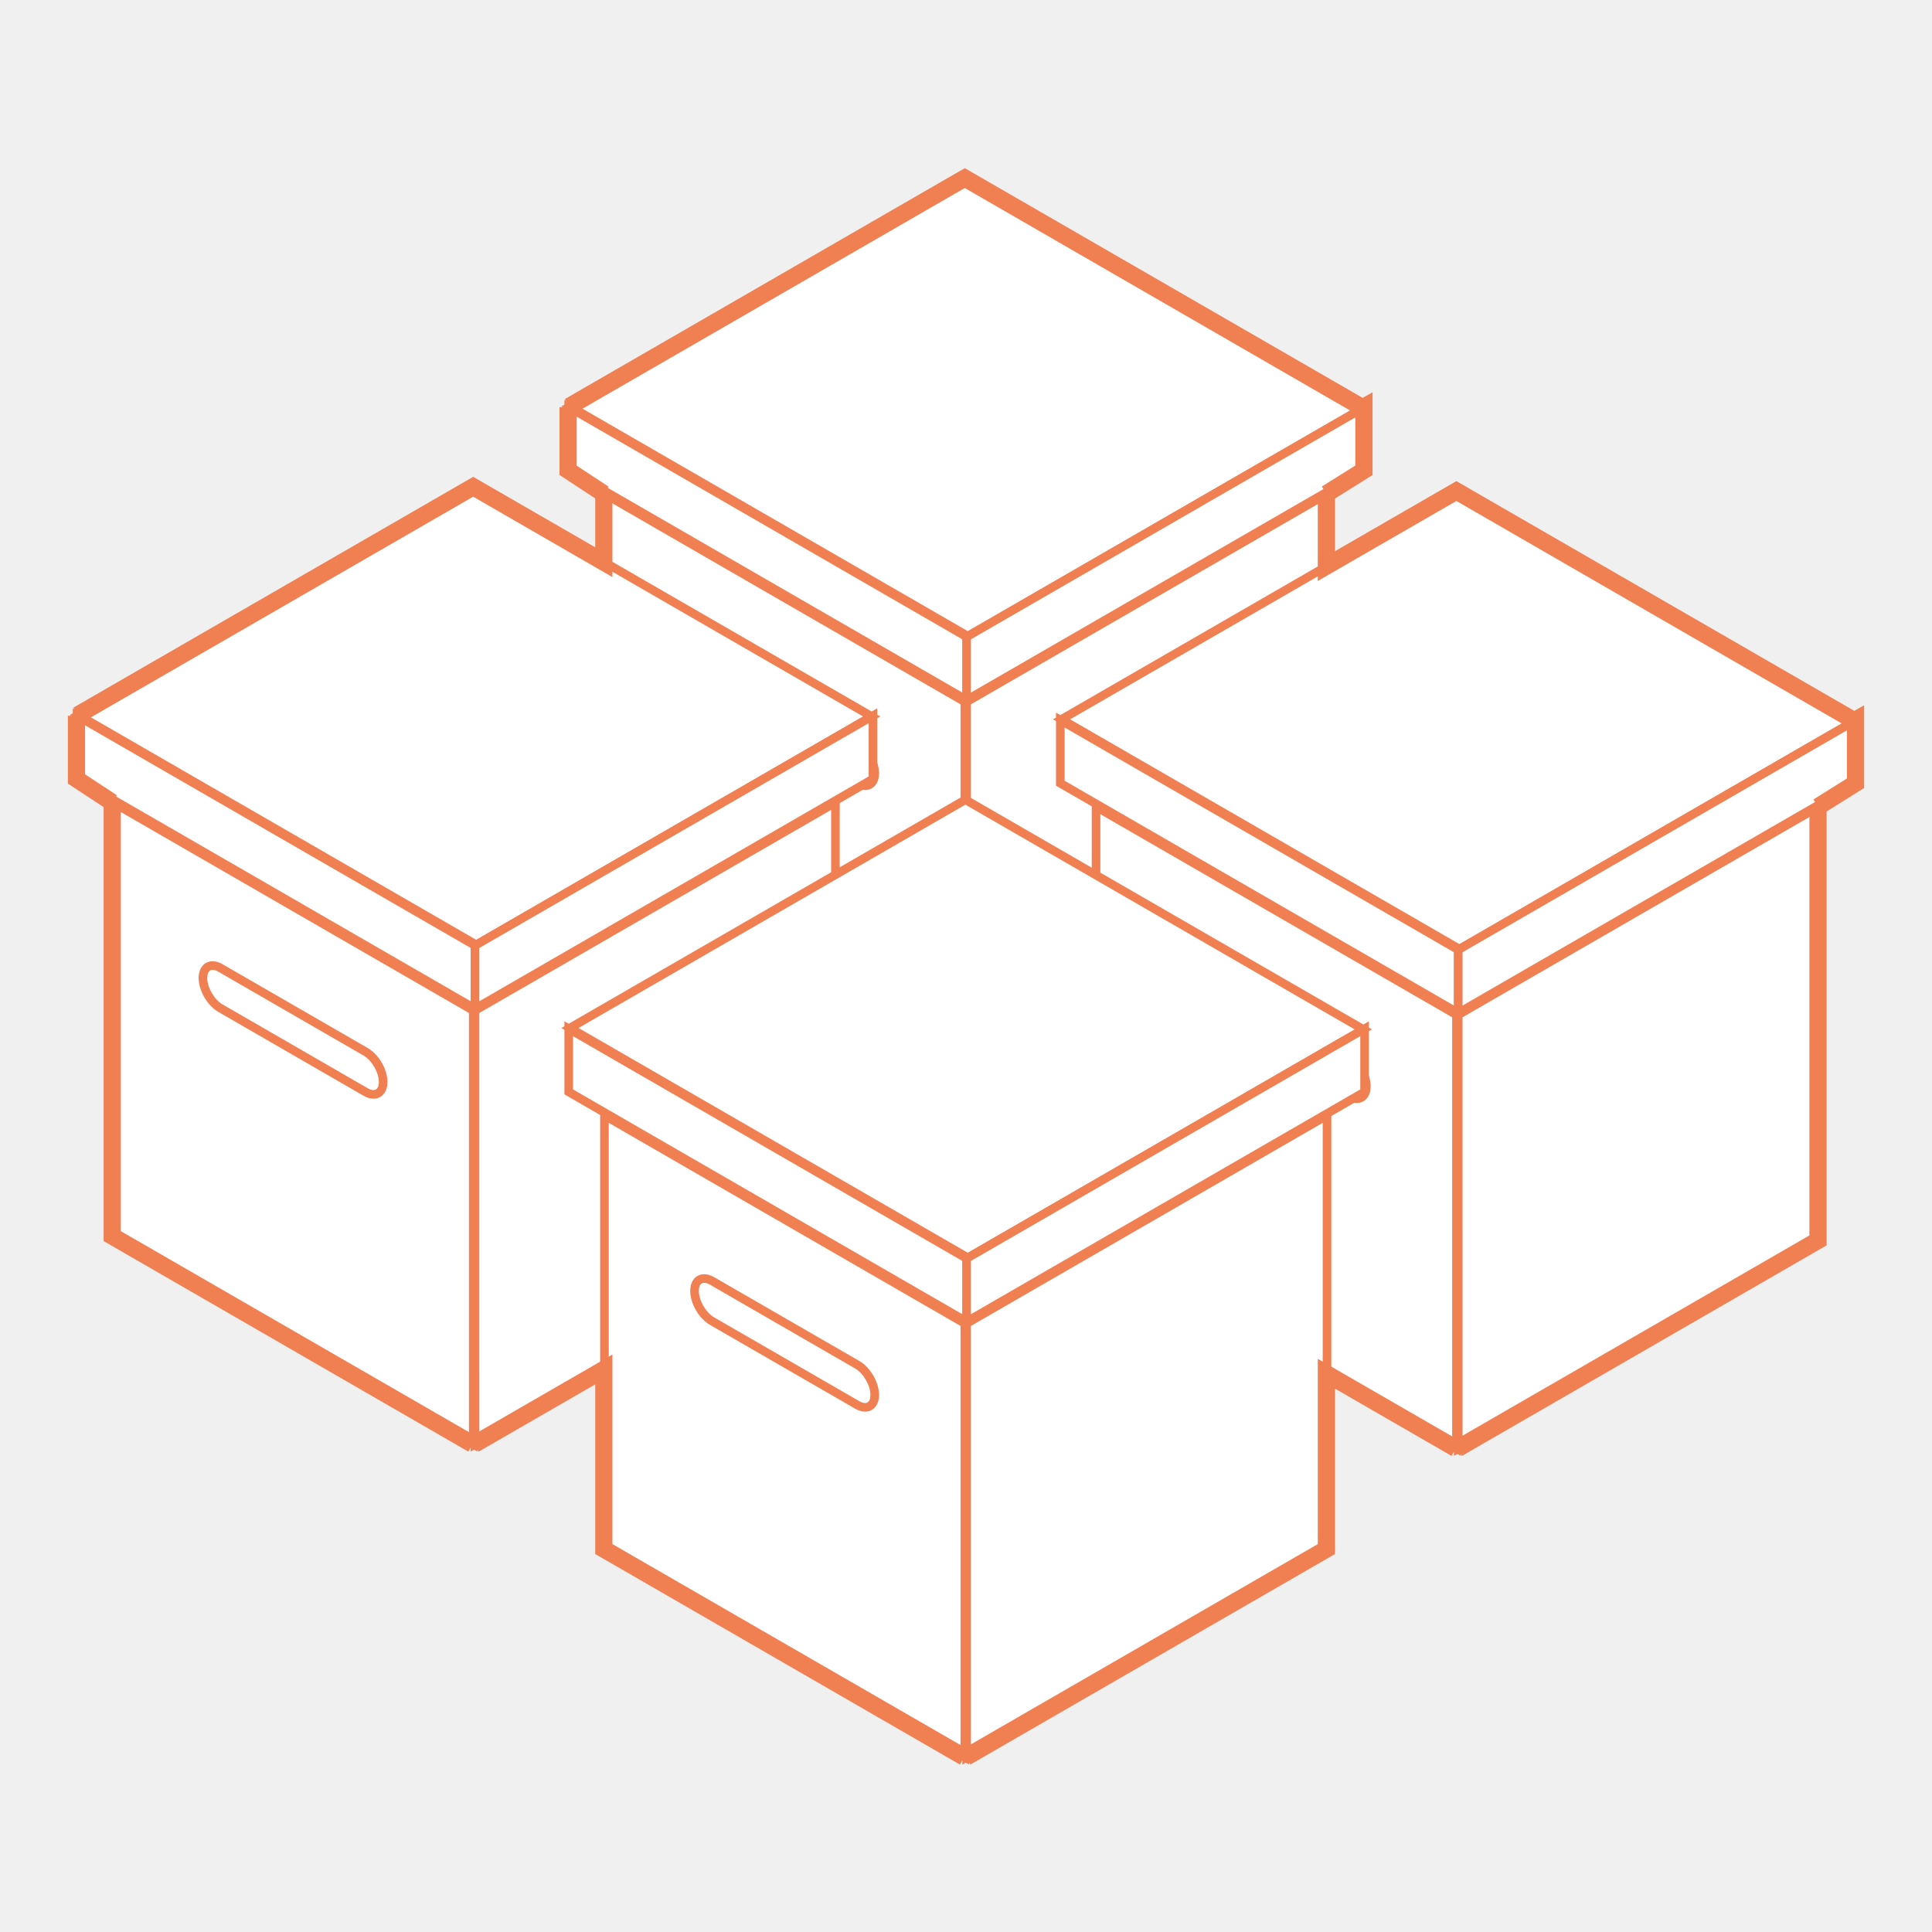
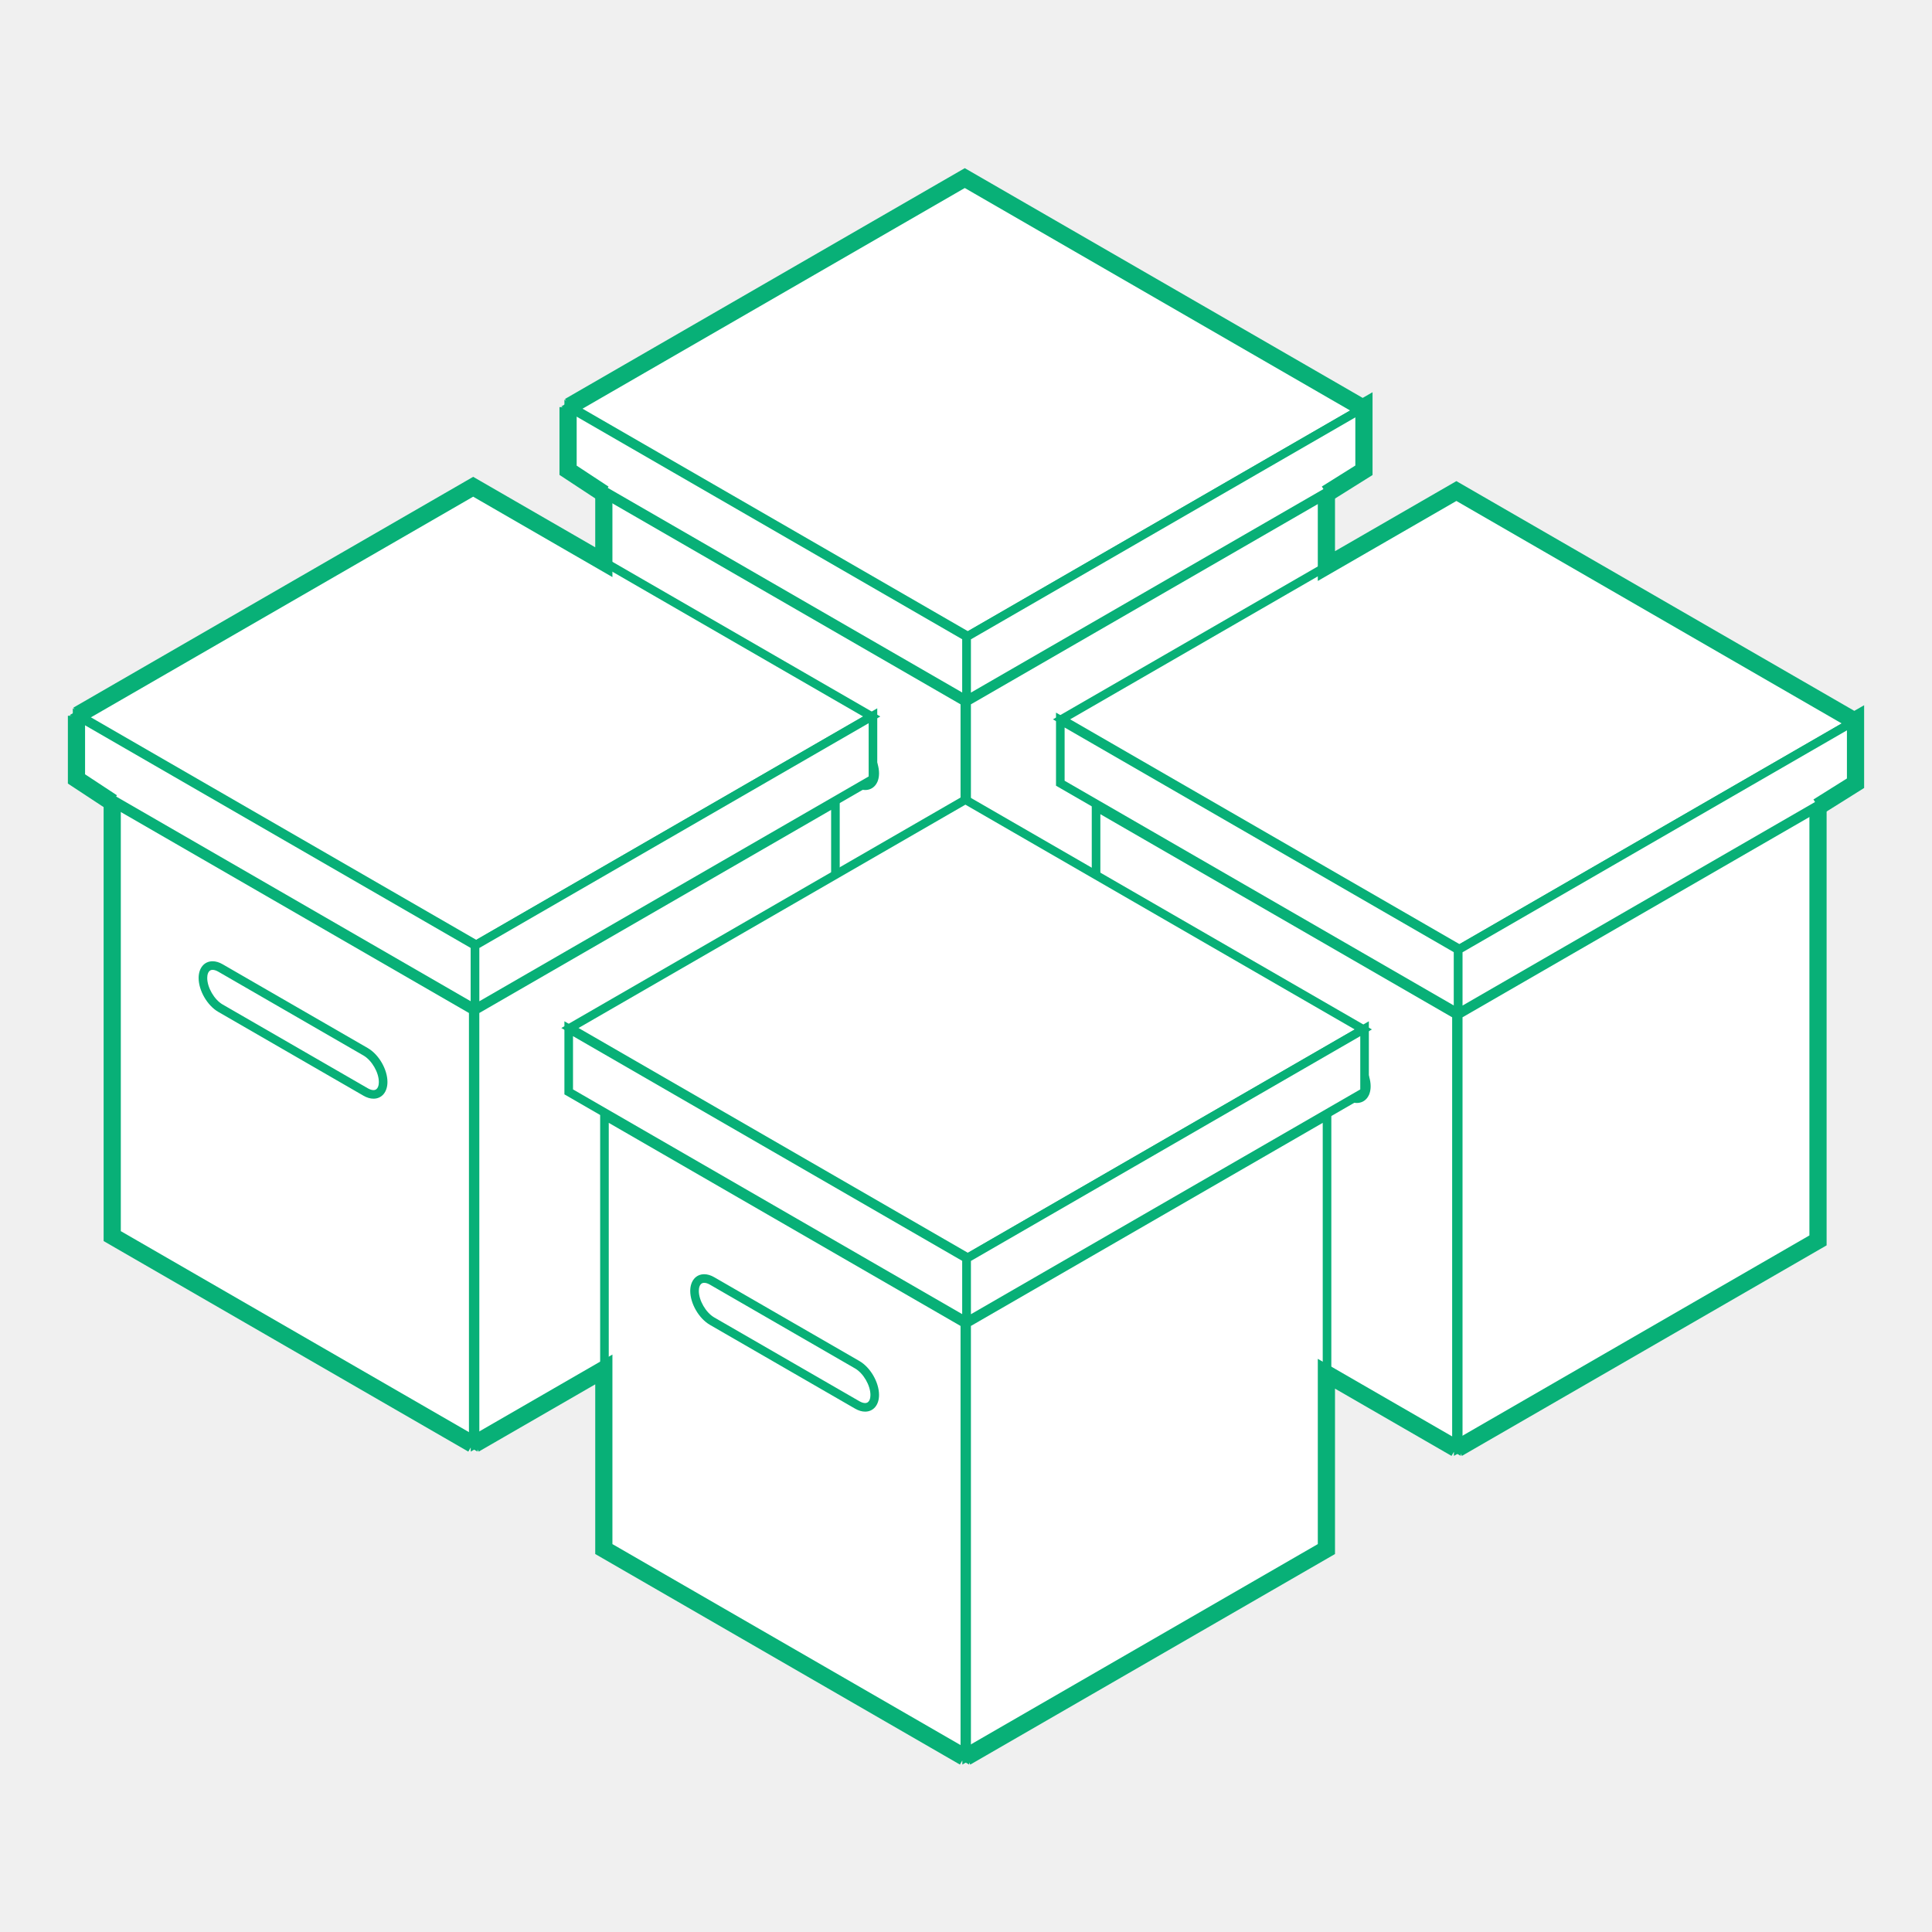
<svg xmlns="http://www.w3.org/2000/svg" version="1.1" id="Layer_2" x="0px" y="0px" width="1024px" height="1024px" viewBox="0 0 1024 1024" enable-background="new 0 0 1024 1024" xml:space="preserve">
  <g>
    <g>
      <g>
-         <polygon fill="#FFFFFF" points="512.992,337.171 302.079,215.393 511.687,94.387 722.588,216.159    " />
-         <path fill="#F07F52" d="M512.992,339.802l-215.47-124.409L511.687,91.756l215.46,124.403L512.992,339.802z M306.636,215.393     l206.356,119.146l205.035-118.38L511.687,97.019L306.636,215.393z" />
+         <polygon fill="#FFFFFF" points="512.991,337.172 302.079,215.393 511.687,94.387 722.588,216.159    " />
+         <path fill="#08B077" d="M512.991,339.802l-215.47-124.409L511.687,91.756l215.46,124.403L512.991,339.802z M306.636,215.393     l206.355,119.146l205.035-118.38l-206.34-119.14L306.636,215.393z" />
      </g>
      <g>
        <polygon fill="#FFFFFF" points="512.334,371.031 301.427,249.26 301.427,215.77 512.334,337.541    " />
-         <path fill="#F07F52" d="M514.614,374.979L299.147,250.575v-38.752l215.466,124.403L514.614,374.979L514.614,374.979z      M303.705,247.944l206.349,119.14v-28.228L303.705,219.716V247.944z" />
+         <path fill="#08B077" d="M514.614,374.979L299.147,250.575v-38.752l215.466,124.403L514.614,374.979L514.614,374.979z      M303.705,247.944l206.349,119.14v-28.228L303.705,219.716V247.944z" />
      </g>
      <g>
-         <polygon fill="#FFFFFF" points="723.246,249.26 512.334,371.031 512.334,337.541 723.246,215.77    " />
-         <path fill="#F07F52" d="M510.054,374.979v-38.753l1.14-0.656l214.333-123.747v38.752l-1.143,0.656L510.054,374.979z      M514.614,338.856v28.228l206.354-119.14v-28.229L514.614,338.856z" />
+         <polygon fill="#FFFFFF" points="723.245,249.26 512.334,371.031 512.334,337.541 723.245,215.77    " />
+         <path fill="#08B077" d="M510.054,374.979v-38.753l1.14-0.656l214.333-123.747v38.752l-1.143,0.656L510.054,374.979z      M514.614,338.856v28.228l206.354-119.14v-28.229L514.614,338.856z" />
      </g>
      <g>
        <polygon fill="#FFFFFF" points="511.392,601.846 320.372,491.566 320.372,261.725 511.392,371.998    " />
-         <path fill="#F07F52" d="M513.671,605.789L318.093,492.882V257.778l195.578,112.904V605.789z M322.653,490.25l186.459,107.651     V373.314L322.653,265.672V490.25z" />
+         <path fill="#08B077" d="M513.671,605.789L318.093,492.883V257.778l195.578,112.904V605.789z M322.653,490.25l186.459,107.651     V373.314L322.653,265.672V490.25z" />
      </g>
      <g>
-         <polygon fill="#FFFFFF" points="703.353,491.566 512.334,601.846 512.326,371.998 703.353,261.725    " />
-         <path fill="#F07F52" d="M510.054,605.789l-0.006-235.105l195.584-112.904v235.104l-1.144,0.655L510.054,605.789z      M514.607,373.314l0.007,224.587l186.46-107.651V265.672L514.607,373.314z" />
+         <polygon fill="#FFFFFF" points="703.353,491.566 512.334,601.846 512.325,371.998 703.353,261.725    " />
+         <path fill="#08B077" d="M510.054,605.789l-0.006-235.104L705.632,257.78v235.104l-1.145,0.654L510.054,605.789z M514.607,373.314     l0.007,224.587l186.46-107.651V265.672L514.607,373.314z" />
      </g>
-       <path fill="#F07F52" d="M458.516,418.729c-1.702,0-3.488-0.53-5.303-1.579l-76.94-44.417    c-5.837-3.369-10.418-11.271-10.434-17.979c0.012-5.303,2.988-8.859,7.406-8.859c1.705,0,3.489,0.529,5.308,1.582l76.939,44.417    c5.844,3.379,10.421,11.281,10.421,17.992C465.912,415.175,462.94,418.729,458.516,418.729z M373.244,350.449    c-2.562,0-2.845,3.011-2.848,4.305c0.009,5.057,3.746,11.486,8.154,14.035l76.939,44.417c1.097,0.631,2.146,0.967,3.024,0.967    c2.562,0,2.838-2.999,2.838-4.289c0-5.062-3.727-11.495-8.142-14.048l-76.94-44.417    C375.174,350.785,374.125,350.449,373.244,350.449z" />
+       <path fill="#08B077" d="M458.516,418.729c-1.702,0-3.488-0.53-5.303-1.579l-76.94-44.417    c-5.837-3.369-10.418-11.271-10.434-17.979c0.012-5.304,2.988-8.859,7.406-8.859c1.705,0,3.488,0.529,5.308,1.582l76.938,44.417    c5.845,3.379,10.421,11.281,10.421,17.992C465.911,415.176,462.94,418.729,458.516,418.729z M373.244,350.449    c-2.562,0-2.846,3.012-2.849,4.306c0.009,5.057,3.746,11.485,8.154,14.034l76.938,44.417c1.098,0.632,2.146,0.968,3.024,0.968    c2.562,0,2.838-2.999,2.838-4.289c0-5.062-3.728-11.495-8.142-14.048l-76.94-44.417    C375.174,350.785,374.125,350.449,373.244,350.449z" />
    </g>
    <g>
      <g>
-         <polygon fill="#FFFFFF" points="773.555,503.039 562.641,381.261 772.247,260.262 983.15,382.027    " />
-         <path fill="#F07F52" d="M773.555,505.671l-1.137-0.659l-214.337-123.75l214.166-123.631l1.138,0.659l214.322,123.737     L773.555,505.671z M567.199,381.261l206.354,119.146l205.035-118.38L772.247,262.893L567.199,381.261z" />
+         <polygon fill="#FFFFFF" points="773.555,503.039 562.641,381.261 772.246,260.262 983.15,382.027    " />
+         <path fill="#08B077" d="M773.555,505.672l-1.137-0.659L558.08,381.262l214.166-123.632l1.139,0.659l214.321,123.737     L773.555,505.672z M567.198,381.261l206.354,119.146l205.035-118.38L772.246,262.893L567.198,381.261z" />
      </g>
      <g>
-         <polygon fill="#FFFFFF" points="772.895,536.906 561.989,415.128 561.989,381.645 772.895,503.409    " />
-         <path fill="#F07F52" d="M775.175,540.85L559.707,416.443v-38.746l215.468,124.396V540.85z M564.268,413.812l206.348,119.149     v-28.237L564.268,385.591V413.812z" />
+         <polygon fill="#FFFFFF" points="772.895,536.906 561.989,415.129 561.989,381.645 772.895,503.409    " />
+         <path fill="#08B077" d="M775.175,540.85L559.706,416.443v-38.746l215.469,124.396V540.85z M564.268,413.812l206.348,119.149     v-28.237L564.268,385.592V413.812z" />
      </g>
      <g>
-         <polygon fill="#FFFFFF" points="983.802,415.128 772.895,536.906 772.895,503.409 983.802,381.645    " />
-         <path fill="#F07F52" d="M770.615,540.85v-38.756l1.144-0.656l214.324-123.74v38.746l-1.145,0.656L770.615,540.85z      M775.175,504.725v28.237l206.348-119.149v-28.222L775.175,504.725z" />
+         <polygon fill="#FFFFFF" points="983.802,415.129 772.895,536.906 772.895,503.409 983.802,381.645    " />
+         <path fill="#08B077" d="M770.615,540.85v-38.756l1.145-0.656l214.323-123.74v38.746l-1.145,0.656L770.615,540.85z      M775.175,504.725v28.237l206.348-119.149v-28.222L775.175,504.725z" />
      </g>
      <g>
-         <polygon fill="#FFFFFF" points="771.952,767.715 580.934,657.434 580.934,427.594 771.952,537.873    " />
-         <path fill="#F07F52" d="M774.233,771.657L578.655,658.746v-235.1L774.233,536.56V771.657L774.233,771.657z M583.214,656.121     l186.46,107.648V539.186L583.214,431.54V656.121z" />
+         <polygon fill="#FFFFFF" points="771.951,767.716 580.934,657.434 580.934,427.594 771.951,537.873    " />
+         <path fill="#08B077" d="M774.233,771.657L578.655,658.746v-235.1L774.233,536.56V771.657L774.233,771.657z M583.214,656.121     l186.46,107.648V539.186L583.214,431.54V656.121z" />
      </g>
      <g>
-         <polygon fill="#FFFFFF" points="963.913,657.434 772.895,767.715 772.889,537.873 963.913,427.594    " />
-         <path fill="#F07F52" d="M770.615,771.657l-0.006-235.097l195.584-112.914v235.1L770.615,771.657z M775.168,539.186l0.007,224.584     l186.46-107.648V431.54L775.168,539.186z" />
+         <polygon fill="#FFFFFF" points="963.912,657.434 772.895,767.716 772.889,537.873 963.912,427.594    " />
+         <path fill="#08B077" d="M770.615,771.657l-0.006-235.097l195.584-112.914v235.1L770.615,771.657z M775.168,539.186l0.007,224.584     l186.46-107.648V431.54L775.168,539.186z" />
      </g>
-       <path fill="#F07F52" d="M719.076,584.602c-1.701,0-3.49-0.534-5.307-1.583l-76.934-44.411    c-5.848-3.372-10.432-11.278-10.438-17.991c0.007-5.294,2.983-8.854,7.41-8.854c1.702,0,3.485,0.534,5.301,1.582l76.939,44.424    c5.847,3.385,10.425,11.285,10.425,17.984C726.475,581.048,723.504,584.602,719.076,584.602z M633.81,516.32    c-2.568,0-2.851,3.009-2.851,4.296c0.006,5.062,3.735,11.498,8.15,14.048l76.939,44.41c1.104,0.635,2.147,0.975,3.026,0.975    c2.562,0,2.838-3.001,2.838-4.295c0-5.057-3.729-11.485-8.145-14.042l-76.935-44.424C635.739,516.653,634.69,516.32,633.81,516.32    z" />
+       <path fill="#08B077" d="M719.075,584.602c-1.7,0-3.489-0.534-5.307-1.583l-76.935-44.411    c-5.848-3.372-10.432-11.278-10.438-17.991c0.007-5.294,2.983-8.854,7.41-8.854c1.702,0,3.484,0.534,5.301,1.582l76.939,44.424    c5.847,3.385,10.425,11.285,10.425,17.984C726.475,581.049,723.504,584.602,719.075,584.602z M633.81,516.32    c-2.568,0-2.851,3.009-2.851,4.296c0.006,5.062,3.734,11.498,8.149,14.048l76.939,44.41c1.104,0.635,2.146,0.976,3.025,0.976    c2.562,0,2.838-3.001,2.838-4.295c0-5.058-3.729-11.485-8.145-14.042l-76.935-44.425C635.739,516.653,634.69,516.32,633.81,516.32    z" />
    </g>
    <g>
      <g>
-         <polygon fill="#FFFFFF" points="252.432,500.766 41.525,378.988 251.125,257.982 462.026,379.754    " />
-         <path fill="#F07F52" d="M252.432,503.397L36.969,378.988l214.157-123.637l215.456,124.402L252.432,503.397z M46.08,378.988     l206.352,119.147L457.47,379.754L251.125,260.613L46.08,378.988z" />
+         <polygon fill="#FFFFFF" points="252.432,500.766 41.525,378.988 251.125,257.982 462.026,379.755    " />
+         <path fill="#08B077" d="M252.432,503.397L36.969,378.988l214.157-123.637l215.455,124.402L252.432,503.397z M46.08,378.988     l206.352,119.147L457.47,379.755L251.125,260.613L46.08,378.988z" />
      </g>
      <g>
-         <polygon fill="#FFFFFF" points="251.779,534.634 40.865,412.854 40.865,379.364 251.779,501.136    " />
-         <path fill="#F07F52" d="M254.058,538.576L38.586,414.17v-38.752L254.058,499.82V538.576z M43.145,411.539l206.354,119.15v-28.237     L43.145,383.312V411.539z" />
+         <polygon fill="#FFFFFF" points="251.779,534.635 40.865,412.854 40.865,379.364 251.779,501.136    " />
+         <path fill="#08B077" d="M254.058,538.576L38.586,414.171v-38.752L254.058,499.82V538.576z M43.145,411.539l206.354,119.15     v-28.237L43.145,383.312V411.539z" />
      </g>
      <g>
-         <polygon fill="#FFFFFF" points="462.686,412.854 251.779,534.634 251.779,501.136 462.686,379.364    " />
-         <path fill="#F07F52" d="M249.499,538.576V499.82l1.14-0.656l214.326-123.746v38.752l-1.141,0.656L249.499,538.576z      M254.058,502.452v28.237l206.348-119.15v-28.228L254.058,502.452z" />
+         <polygon fill="#FFFFFF" points="462.686,412.854 251.779,534.635 251.779,501.136 462.686,379.364    " />
+         <path fill="#08B077" d="M249.499,538.576V499.82l1.14-0.656l214.326-123.745v38.752l-1.142,0.655L249.499,538.576z      M254.058,502.452v28.237l206.348-119.15v-28.228L254.058,502.452z" />
      </g>
      <g>
        <polygon fill="#FFFFFF" points="250.83,765.44 59.811,655.161 59.811,425.32 250.83,535.6    " />
-         <path fill="#F07F52" d="M253.11,769.385L57.531,656.474V421.373L253.11,534.287V769.385z M62.091,653.849L248.55,761.497V536.912     L62.091,429.267V653.849z" />
+         <path fill="#08B077" d="M253.11,769.385L57.531,656.474V421.373L253.11,534.287V769.385z M62.091,653.849L248.55,761.497V536.912     L62.091,429.267V653.849z" />
      </g>
      <g>
-         <polygon fill="#FFFFFF" points="442.79,655.161 251.779,765.44 251.766,535.6 442.79,425.32    " />
-         <path fill="#F07F52" d="M249.499,769.385l-0.014-235.099L445.07,421.373v235.102L249.499,769.385z M254.046,536.912     l0.012,224.585l186.454-107.647V429.267L254.046,536.912z" />
+         <polygon fill="#FFFFFF" points="442.789,655.161 251.779,765.44 251.766,535.6 442.789,425.32    " />
+         <path fill="#08B077" d="M249.499,769.385l-0.015-235.1L445.07,421.373v235.103L249.499,769.385z M254.046,536.912l0.012,224.585     L440.512,653.85V429.267L254.046,536.912z" />
      </g>
-       <path fill="#F07F52" d="M197.961,582.328c-1.708,0-3.495-0.533-5.311-1.583l-76.939-44.417    c-5.834-3.358-10.418-11.26-10.435-17.979c0.014-5.304,2.989-8.861,7.407-8.861c1.705,0,3.489,0.531,5.308,1.583l76.939,44.423    c5.846,3.379,10.427,11.278,10.427,17.985C205.358,578.773,202.385,582.328,197.961,582.328z M112.684,514.046    c-2.562,0-2.845,3.011-2.848,4.305c0.009,5.061,3.743,11.491,8.15,14.035l76.943,44.417c1.099,0.634,2.147,0.974,3.03,0.974    c2.562,0,2.838-3.002,2.838-4.296c0-5.056-3.73-11.485-8.148-14.042l-76.939-44.423    C114.612,514.382,113.563,514.046,112.684,514.046z" />
+       <path fill="#08B077" d="M197.961,582.328c-1.708,0-3.495-0.532-5.312-1.583l-76.938-44.417    c-5.834-3.357-10.418-11.26-10.436-17.979c0.015-5.304,2.989-8.861,7.407-8.861c1.705,0,3.489,0.531,5.309,1.583l76.938,44.423    c5.846,3.379,10.427,11.278,10.427,17.985C205.358,578.773,202.385,582.328,197.961,582.328z M112.684,514.047    c-2.562,0-2.845,3.011-2.848,4.305c0.009,5.061,3.743,11.491,8.149,14.035l76.943,44.417c1.099,0.634,2.147,0.974,3.03,0.974    c2.562,0,2.838-3.002,2.838-4.296c0-5.056-3.73-11.485-8.148-14.042l-76.938-44.423    C114.612,514.383,113.563,514.047,112.684,514.047z" />
    </g>
    <g>
      <g>
-         <polygon fill="#FFFFFF" points="512.992,666.635 302.079,544.856 511.687,423.857 722.588,545.622    " />
-         <path fill="#F07F52" d="M512.992,669.266l-215.47-124.409l214.163-123.631l215.46,124.396L512.992,669.266z M306.636,544.856     l206.356,119.146l205.035-118.382L511.687,426.488L306.636,544.856z" />
+         <polygon fill="#FFFFFF" points="512.991,666.635 302.079,544.856 511.687,423.857 722.588,545.622    " />
+         <path fill="#08B077" d="M512.991,669.266l-215.47-124.409l214.163-123.631l215.46,124.396L512.991,669.266z M306.636,544.856     l206.355,119.146L718.027,545.62l-206.34-119.132L306.636,544.856z" />
      </g>
      <g>
-         <polygon fill="#FFFFFF" points="512.334,700.502 301.427,578.723 301.427,545.239 512.334,667.011    " />
-         <path fill="#F07F52" d="M514.614,704.445l-215.466-124.41v-38.738l215.466,124.401V704.445z M303.705,577.41l206.349,119.147     v-28.234l-206.349-119.14V577.41z" />
+         <polygon fill="#FFFFFF" points="512.334,700.503 301.427,578.723 301.427,545.239 512.334,667.011    " />
+         <path fill="#08B077" d="M514.614,704.445l-215.466-124.41v-38.737l215.466,124.4V704.445z M303.705,577.41l206.349,119.147     v-28.234l-206.349-119.14V577.41z" />
      </g>
      <g>
-         <polygon fill="#FFFFFF" points="723.246,578.723 512.334,700.502 512.334,667.011 723.246,545.239    " />
-         <path fill="#F07F52" d="M510.054,704.445v-38.747l215.473-124.401v38.738L510.054,704.445z M514.614,668.323v28.234     L720.967,577.41v-28.228L514.614,668.323z" />
+         <polygon fill="#FFFFFF" points="723.245,578.723 512.334,700.503 512.334,667.011 723.245,545.239    " />
+         <path fill="#08B077" d="M510.054,704.445v-38.747l215.473-124.4v38.737L510.054,704.445z M514.614,668.323v28.234L720.967,577.41     v-28.228L514.614,668.323z" />
      </g>
      <g>
        <polygon fill="#FFFFFF" points="511.392,931.315 320.372,821.035 320.372,591.188 511.392,701.469    " />
-         <path fill="#F07F52" d="M513.671,935.26L318.093,822.348V587.245l195.578,112.911V935.26z M322.653,819.723l186.459,107.647     V702.78L322.653,595.134V819.723z" />
+         <path fill="#08B077" d="M513.671,935.26L318.093,822.348V587.245l195.578,112.911V935.26z M322.653,819.723L509.112,927.37     V702.78L322.653,595.135V819.723z" />
      </g>
      <g>
-         <polygon fill="#FFFFFF" points="703.353,821.035 512.334,931.315 512.326,701.469 703.353,591.188    " />
-         <path fill="#F07F52" d="M510.054,935.26l-0.006-235.104l195.584-112.911v235.104L510.054,935.26z M514.607,702.78l0.007,224.591     l186.46-107.647v-224.59L514.607,702.78z" />
+         <polygon fill="#FFFFFF" points="703.353,821.035 512.334,931.315 512.325,701.469 703.353,591.188    " />
+         <path fill="#08B077" d="M510.054,935.26l-0.006-235.104l195.584-112.911v235.104L510.054,935.26z M514.607,702.78l0.007,224.591     l186.46-107.646v-224.59L514.607,702.78z" />
      </g>
-       <path fill="#F07F52" d="M458.522,748.196c-1.708,0-3.495-0.534-5.31-1.583l-76.94-44.41c-5.837-3.373-10.418-11.266-10.434-17.979    c0.012-5.307,2.988-8.86,7.406-8.86c1.705,0,3.489,0.533,5.308,1.582l76.939,44.417c5.844,3.379,10.421,11.285,10.421,17.992    C465.912,744.642,462.943,748.196,458.522,748.196z M373.244,679.923c-2.562,0-2.845,3.008-2.848,4.302    c0.009,5.056,3.746,11.484,8.154,14.035l76.939,44.411c1.1,0.635,2.148,0.974,3.03,0.974c2.556,0,2.832-3.002,2.832-4.289    c0-5.062-3.727-11.492-8.142-14.048l-76.94-44.418C375.174,680.256,374.125,679.923,373.244,679.923z" />
+       <path fill="#08B077" d="M458.522,748.196c-1.708,0-3.495-0.534-5.31-1.583l-76.94-44.41c-5.837-3.373-10.418-11.266-10.434-17.979    c0.012-5.307,2.988-8.86,7.406-8.86c1.705,0,3.488,0.533,5.308,1.582l76.938,44.417c5.845,3.379,10.421,11.285,10.421,17.992    C465.911,744.642,462.943,748.196,458.522,748.196z M373.244,679.924c-2.562,0-2.846,3.008-2.849,4.302    c0.009,5.056,3.746,11.483,8.154,14.035l76.938,44.411c1.101,0.635,2.148,0.974,3.03,0.974c2.556,0,2.832-3.002,2.832-4.289    c0-5.062-3.728-11.492-8.142-14.048l-76.94-44.418C375.174,680.257,374.125,679.924,373.244,679.924z" />
    </g>
  </g>
  <g>
-     <polygon fill="#F07F52" points="317.533,265.531 296.538,251.715 296.538,215.77 305.65,215.77 305.65,246.804 322.546,257.92  " />
-     <polygon fill="#F07F52" points="705.438,265.587 700.602,257.863 718.355,246.738 718.355,219.167 511.354,99.649 304.027,219.34    299.467,211.446 511.354,89.125 722.255,210.894 727.474,207.889 727.474,251.781  " />
-     <path fill="#F07F52" d="M514.281,935.26l-2.75-4.761l-2.75,4.761L315.484,823.668v-89.935l-61.759,35.651l-4.559-7.889   l75.43-43.551v100.458L511.53,926.322l186.932-107.918v-98.19L773.9,763.77l-4.559,7.888l-61.763-35.655v87.666L514.281,935.26z    M965.998,431.456l-4.836-7.724l17.747-11.125v-27.574L771.914,265.524l-73.453,42.4v-46.2h9.117v30.413L771.914,255   l210.907,121.766l5.206-2.975v43.858L965.998,431.456z M56.973,429.127l-20.997-13.815v-35.946h5.433l-2.496-4.323l211.88-122.32   l64.69,37.353v-28.347h9.112v44.134l-73.803-42.614L45.088,381.999v28.4l16.896,11.115L56.973,429.127z" />
-     <polygon fill="#F07F52" points="774.842,771.657 770.281,763.77 959.022,654.803 959.022,427.594 968.141,427.594 968.141,660.065     " />
-     <polygon fill="#F07F52" points="248.218,769.385 54.923,657.793 54.923,425.32 64.034,425.32 64.034,652.529 252.777,761.497  " />
+     <polygon fill="#08B077" points="317.533,265.531 296.538,251.715 296.538,215.77 305.65,215.77 305.65,246.804 322.546,257.92  " />
+     <polygon fill="#08B077" points="705.438,265.587 700.602,257.863 718.355,246.738 718.355,219.167 511.354,99.649 304.027,219.34    299.467,211.446 511.354,89.125 722.255,210.894 727.474,207.889 727.474,251.781  " />
+     <path fill="#08B077" d="M514.281,935.26l-2.75-4.761l-2.75,4.761L315.484,823.669v-89.936l-61.759,35.651l-4.559-7.89l75.43-43.551   v100.458l186.934,107.92l186.933-107.918v-98.189L773.9,763.77l-4.559,7.888l-61.764-35.654v87.666L514.281,935.26z    M965.997,431.456l-4.836-7.724l17.747-11.125v-27.574L771.913,265.524l-73.452,42.4v-46.2h9.116v30.413L771.913,255   l210.907,121.767l5.206-2.976v43.858L965.997,431.456z M56.973,429.128l-20.997-13.815v-35.946h5.434l-2.496-4.322l211.88-122.32   l64.689,37.353v-28.347h9.112v44.134l-73.803-42.614L45.088,381.999v28.4l16.896,11.115L56.973,429.128z" />
+     <polygon fill="#08B077" points="774.842,771.657 770.281,763.77 959.022,654.803 959.022,427.594 968.141,427.594 968.141,660.065     " />
+     <polygon fill="#08B077" points="248.218,769.385 54.923,657.794 54.923,425.32 64.034,425.32 64.034,652.529 252.777,761.497  " />
  </g>
</svg>
